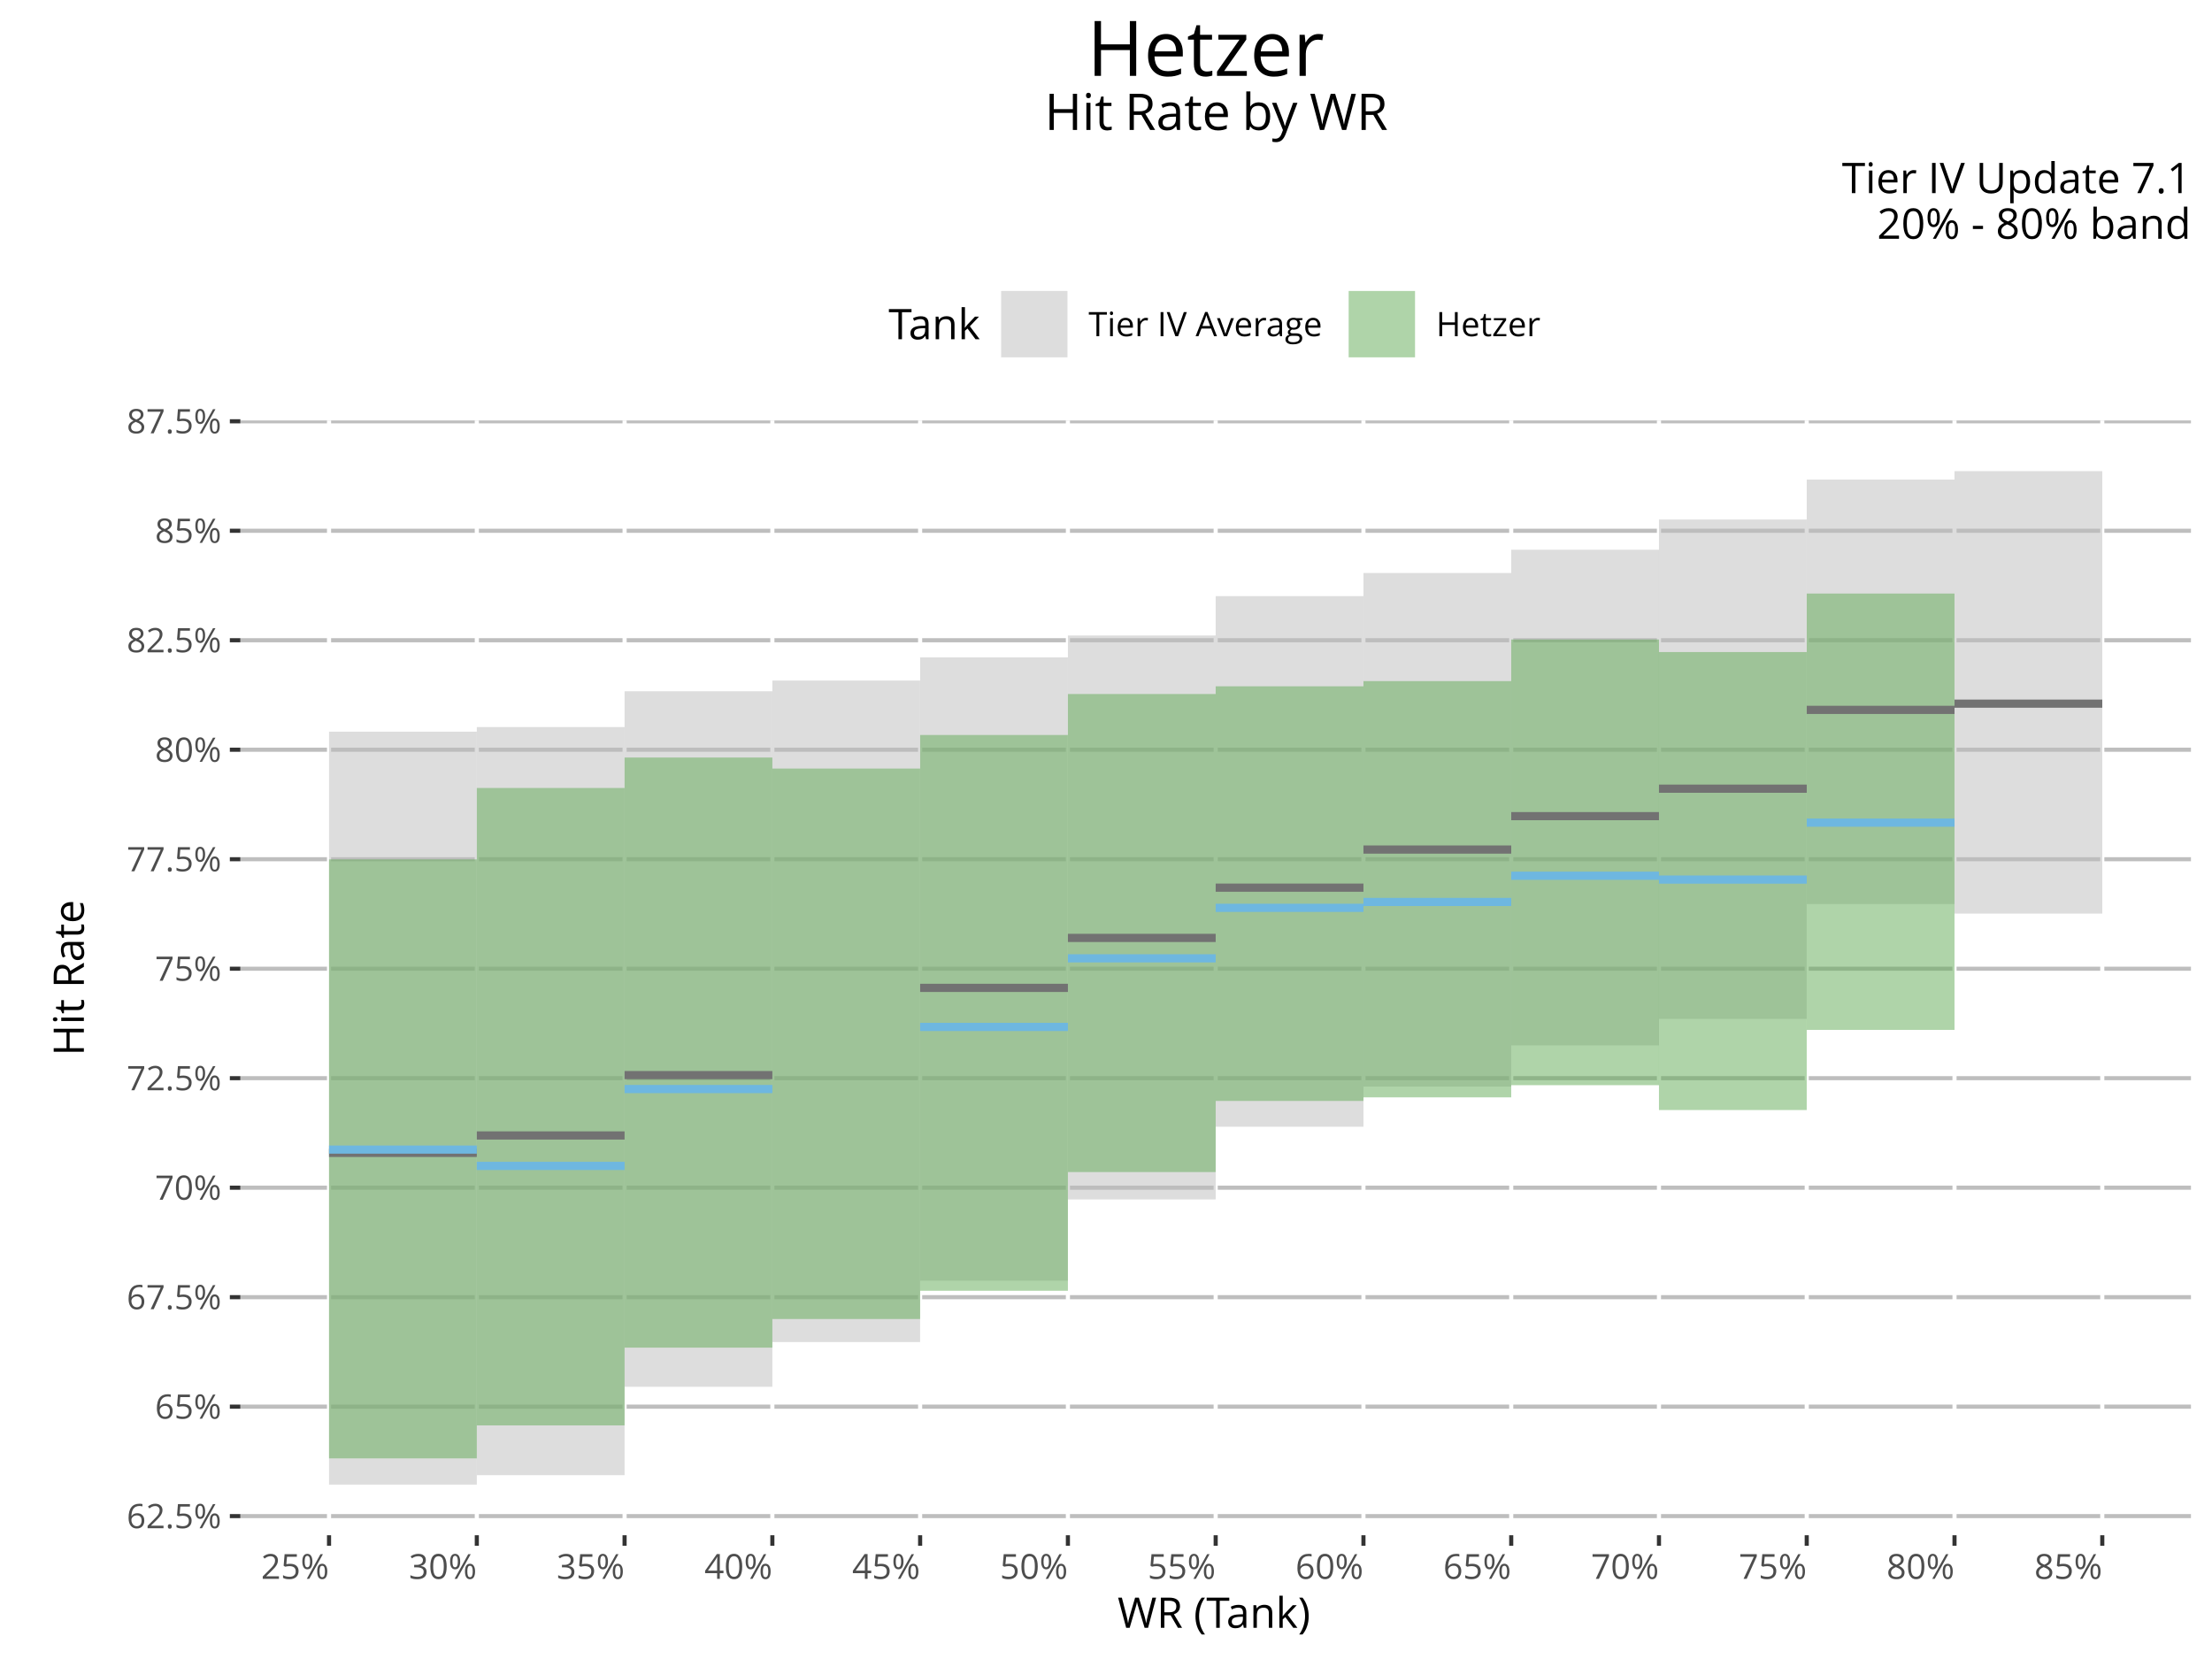
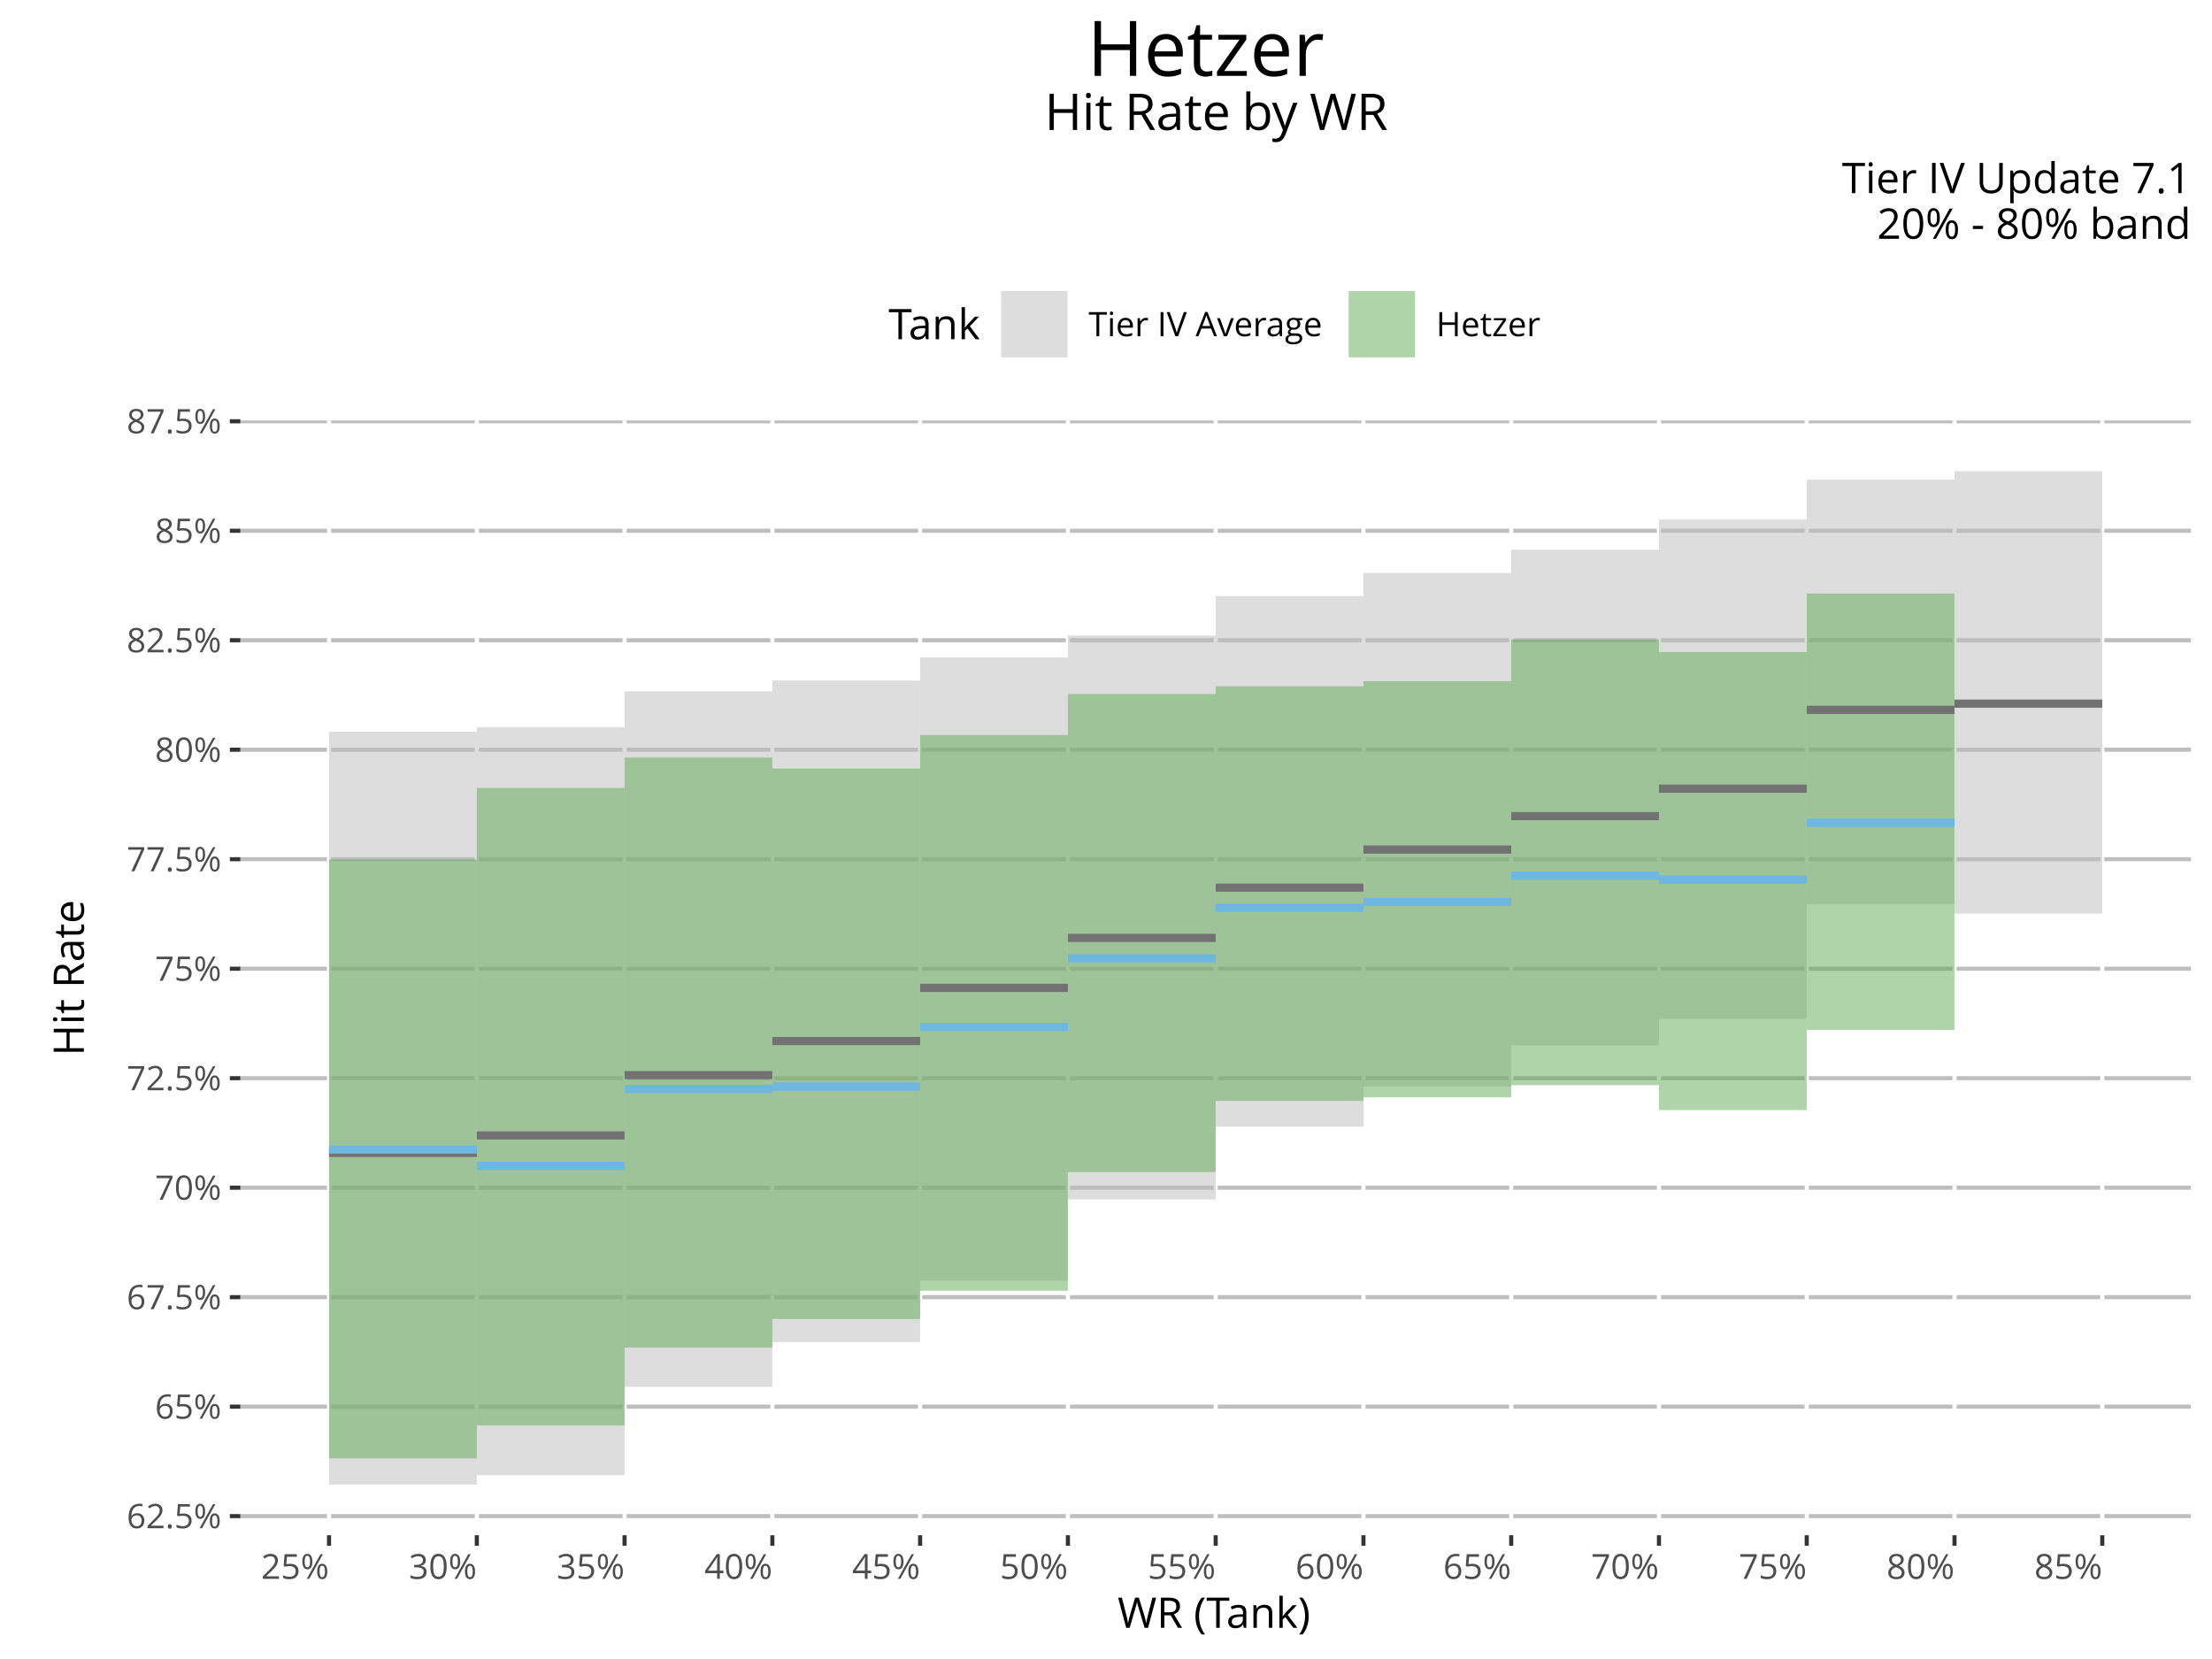
<svg xmlns="http://www.w3.org/2000/svg" viewBox="0 0 576.00 432.00">
  <defs>
    <style type="text/css">
    line, polyline, polygon, path, rect, circle {
      fill: none;
      stroke: #000000;
      stroke-linecap: round;
      stroke-linejoin: round;
      stroke-miterlimit: 10.00;
    }
  </style>
  </defs>
  <rect width="100%" height="100%" style="stroke: none; fill: #FFFFFF;" />
  <rect x="0.00" y="0.00" width="576.00" height="432.00" style="stroke-width: 1.07; stroke: #FFFFFF; fill: #FFFFFF;" />
  <defs>
    <clipPath id="cpNjIuNTl8NTcwLjUyfDM5OS43N3wxMDkuNDk=">
      <rect x="62.59" y="109.49" width="507.93" height="290.28" />
    </clipPath>
  </defs>
  <rect x="62.59" y="109.49" width="507.93" height="290.28" style="stroke-width: 1.07; stroke: none;" clip-path="url(#cpNjIuNTl8NTcwLjUyfDM5OS43N3wxMDkuNDk=)" />
  <polyline points="62.59,380.54 570.52,380.54 " style="stroke-width: 0.53; stroke: #FFFFFF; stroke-linecap: butt;" clip-path="url(#cpNjIuNTl8NTcwLjUyfDM5OS43N3wxMDkuNDk=)" />
  <polyline points="62.59,352.03 570.52,352.03 " style="stroke-width: 0.53; stroke: #FFFFFF; stroke-linecap: butt;" clip-path="url(#cpNjIuNTl8NTcwLjUyfDM5OS43N3wxMDkuNDk=)" />
  <polyline points="62.59,323.52 570.52,323.52 " style="stroke-width: 0.53; stroke: #FFFFFF; stroke-linecap: butt;" clip-path="url(#cpNjIuNTl8NTcwLjUyfDM5OS43N3wxMDkuNDk=)" />
  <polyline points="62.59,295.01 570.52,295.01 " style="stroke-width: 0.53; stroke: #FFFFFF; stroke-linecap: butt;" clip-path="url(#cpNjIuNTl8NTcwLjUyfDM5OS43N3wxMDkuNDk=)" />
  <polyline points="62.59,266.50 570.52,266.50 " style="stroke-width: 0.53; stroke: #FFFFFF; stroke-linecap: butt;" clip-path="url(#cpNjIuNTl8NTcwLjUyfDM5OS43N3wxMDkuNDk=)" />
  <polyline points="62.59,237.99 570.52,237.99 " style="stroke-width: 0.53; stroke: #FFFFFF; stroke-linecap: butt;" clip-path="url(#cpNjIuNTl8NTcwLjUyfDM5OS43N3wxMDkuNDk=)" />
  <polyline points="62.59,209.48 570.52,209.48 " style="stroke-width: 0.53; stroke: #FFFFFF; stroke-linecap: butt;" clip-path="url(#cpNjIuNTl8NTcwLjUyfDM5OS43N3wxMDkuNDk=)" />
  <polyline points="62.59,180.97 570.52,180.97 " style="stroke-width: 0.53; stroke: #FFFFFF; stroke-linecap: butt;" clip-path="url(#cpNjIuNTl8NTcwLjUyfDM5OS43N3wxMDkuNDk=)" />
  <polyline points="62.59,152.47 570.52,152.47 " style="stroke-width: 0.53; stroke: #FFFFFF; stroke-linecap: butt;" clip-path="url(#cpNjIuNTl8NTcwLjUyfDM5OS43N3wxMDkuNDk=)" />
  <polyline points="62.59,123.96 570.52,123.96 " style="stroke-width: 0.53; stroke: #FFFFFF; stroke-linecap: butt;" clip-path="url(#cpNjIuNTl8NTcwLjUyfDM5OS43N3wxMDkuNDk=)" />
  <polyline points="66.44,399.77 66.44,109.49 " style="stroke-width: 0.53; stroke: #FFFFFF; stroke-linecap: butt;" clip-path="url(#cpNjIuNTl8NTcwLjUyfDM5OS43N3wxMDkuNDk=)" />
  <polyline points="104.92,399.77 104.92,109.49 " style="stroke-width: 0.53; stroke: #FFFFFF; stroke-linecap: butt;" clip-path="url(#cpNjIuNTl8NTcwLjUyfDM5OS43N3wxMDkuNDk=)" />
  <polyline points="143.40,399.77 143.40,109.49 " style="stroke-width: 0.53; stroke: #FFFFFF; stroke-linecap: butt;" clip-path="url(#cpNjIuNTl8NTcwLjUyfDM5OS43N3wxMDkuNDk=)" />
  <polyline points="181.88,399.77 181.88,109.49 " style="stroke-width: 0.53; stroke: #FFFFFF; stroke-linecap: butt;" clip-path="url(#cpNjIuNTl8NTcwLjUyfDM5OS43N3wxMDkuNDk=)" />
  <polyline points="220.36,399.77 220.36,109.49 " style="stroke-width: 0.53; stroke: #FFFFFF; stroke-linecap: butt;" clip-path="url(#cpNjIuNTl8NTcwLjUyfDM5OS43N3wxMDkuNDk=)" />
  <polyline points="258.84,399.77 258.84,109.49 " style="stroke-width: 0.53; stroke: #FFFFFF; stroke-linecap: butt;" clip-path="url(#cpNjIuNTl8NTcwLjUyfDM5OS43N3wxMDkuNDk=)" />
  <polyline points="297.32,399.77 297.32,109.49 " style="stroke-width: 0.53; stroke: #FFFFFF; stroke-linecap: butt;" clip-path="url(#cpNjIuNTl8NTcwLjUyfDM5OS43N3wxMDkuNDk=)" />
  <polyline points="335.80,399.77 335.80,109.49 " style="stroke-width: 0.53; stroke: #FFFFFF; stroke-linecap: butt;" clip-path="url(#cpNjIuNTl8NTcwLjUyfDM5OS43N3wxMDkuNDk=)" />
  <polyline points="374.28,399.77 374.28,109.49 " style="stroke-width: 0.53; stroke: #FFFFFF; stroke-linecap: butt;" clip-path="url(#cpNjIuNTl8NTcwLjUyfDM5OS43N3wxMDkuNDk=)" />
  <polyline points="412.76,399.77 412.76,109.49 " style="stroke-width: 0.53; stroke: #FFFFFF; stroke-linecap: butt;" clip-path="url(#cpNjIuNTl8NTcwLjUyfDM5OS43N3wxMDkuNDk=)" />
  <polyline points="451.23,399.77 451.23,109.49 " style="stroke-width: 0.53; stroke: #FFFFFF; stroke-linecap: butt;" clip-path="url(#cpNjIuNTl8NTcwLjUyfDM5OS43N3wxMDkuNDk=)" />
  <polyline points="489.71,399.77 489.71,109.49 " style="stroke-width: 0.53; stroke: #FFFFFF; stroke-linecap: butt;" clip-path="url(#cpNjIuNTl8NTcwLjUyfDM5OS43N3wxMDkuNDk=)" />
  <polyline points="528.19,399.77 528.19,109.49 " style="stroke-width: 0.53; stroke: #FFFFFF; stroke-linecap: butt;" clip-path="url(#cpNjIuNTl8NTcwLjUyfDM5OS43N3wxMDkuNDk=)" />
  <polyline points="566.67,399.77 566.67,109.49 " style="stroke-width: 0.53; stroke: #FFFFFF; stroke-linecap: butt;" clip-path="url(#cpNjIuNTl8NTcwLjUyfDM5OS43N3wxMDkuNDk=)" />
  <polyline points="62.59,394.79 570.52,394.79 " style="stroke-width: 1.07; stroke: #BEBEBE; stroke-linecap: butt;" clip-path="url(#cpNjIuNTl8NTcwLjUyfDM5OS43N3wxMDkuNDk=)" />
  <polyline points="62.59,366.29 570.52,366.29 " style="stroke-width: 1.07; stroke: #BEBEBE; stroke-linecap: butt;" clip-path="url(#cpNjIuNTl8NTcwLjUyfDM5OS43N3wxMDkuNDk=)" />
  <polyline points="62.59,337.78 570.52,337.78 " style="stroke-width: 1.07; stroke: #BEBEBE; stroke-linecap: butt;" clip-path="url(#cpNjIuNTl8NTcwLjUyfDM5OS43N3wxMDkuNDk=)" />
  <polyline points="62.59,309.27 570.52,309.27 " style="stroke-width: 1.07; stroke: #BEBEBE; stroke-linecap: butt;" clip-path="url(#cpNjIuNTl8NTcwLjUyfDM5OS43N3wxMDkuNDk=)" />
  <polyline points="62.59,280.76 570.52,280.76 " style="stroke-width: 1.07; stroke: #BEBEBE; stroke-linecap: butt;" clip-path="url(#cpNjIuNTl8NTcwLjUyfDM5OS43N3wxMDkuNDk=)" />
  <polyline points="62.59,252.25 570.52,252.25 " style="stroke-width: 1.07; stroke: #BEBEBE; stroke-linecap: butt;" clip-path="url(#cpNjIuNTl8NTcwLjUyfDM5OS43N3wxMDkuNDk=)" />
  <polyline points="62.59,223.74 570.52,223.74 " style="stroke-width: 1.07; stroke: #BEBEBE; stroke-linecap: butt;" clip-path="url(#cpNjIuNTl8NTcwLjUyfDM5OS43N3wxMDkuNDk=)" />
  <polyline points="62.59,195.23 570.52,195.23 " style="stroke-width: 1.07; stroke: #BEBEBE; stroke-linecap: butt;" clip-path="url(#cpNjIuNTl8NTcwLjUyfDM5OS43N3wxMDkuNDk=)" />
  <polyline points="62.59,166.72 570.52,166.72 " style="stroke-width: 1.07; stroke: #BEBEBE; stroke-linecap: butt;" clip-path="url(#cpNjIuNTl8NTcwLjUyfDM5OS43N3wxMDkuNDk=)" />
  <polyline points="62.59,138.21 570.52,138.21 " style="stroke-width: 1.07; stroke: #BEBEBE; stroke-linecap: butt;" clip-path="url(#cpNjIuNTl8NTcwLjUyfDM5OS43N3wxMDkuNDk=)" />
  <polyline points="62.59,109.70 570.52,109.70 " style="stroke-width: 1.07; stroke: #BEBEBE; stroke-linecap: butt;" clip-path="url(#cpNjIuNTl8NTcwLjUyfDM5OS43N3wxMDkuNDk=)" />
  <polyline points="85.68,399.77 85.68,109.49 " style="stroke-width: 1.07; stroke: #FFFFFF; stroke-linecap: butt;" clip-path="url(#cpNjIuNTl8NTcwLjUyfDM5OS43N3wxMDkuNDk=)" />
  <polyline points="124.16,399.77 124.16,109.49 " style="stroke-width: 1.07; stroke: #FFFFFF; stroke-linecap: butt;" clip-path="url(#cpNjIuNTl8NTcwLjUyfDM5OS43N3wxMDkuNDk=)" />
  <polyline points="162.64,399.77 162.64,109.49 " style="stroke-width: 1.07; stroke: #FFFFFF; stroke-linecap: butt;" clip-path="url(#cpNjIuNTl8NTcwLjUyfDM5OS43N3wxMDkuNDk=)" />
  <polyline points="201.12,399.77 201.12,109.49 " style="stroke-width: 1.07; stroke: #FFFFFF; stroke-linecap: butt;" clip-path="url(#cpNjIuNTl8NTcwLjUyfDM5OS43N3wxMDkuNDk=)" />
  <polyline points="239.60,399.77 239.60,109.49 " style="stroke-width: 1.07; stroke: #FFFFFF; stroke-linecap: butt;" clip-path="url(#cpNjIuNTl8NTcwLjUyfDM5OS43N3wxMDkuNDk=)" />
  <polyline points="278.08,399.77 278.08,109.49 " style="stroke-width: 1.07; stroke: #FFFFFF; stroke-linecap: butt;" clip-path="url(#cpNjIuNTl8NTcwLjUyfDM5OS43N3wxMDkuNDk=)" />
  <polyline points="316.56,399.77 316.56,109.49 " style="stroke-width: 1.07; stroke: #FFFFFF; stroke-linecap: butt;" clip-path="url(#cpNjIuNTl8NTcwLjUyfDM5OS43N3wxMDkuNDk=)" />
  <polyline points="355.04,399.77 355.04,109.49 " style="stroke-width: 1.07; stroke: #FFFFFF; stroke-linecap: butt;" clip-path="url(#cpNjIuNTl8NTcwLjUyfDM5OS43N3wxMDkuNDk=)" />
  <polyline points="393.52,399.77 393.52,109.49 " style="stroke-width: 1.07; stroke: #FFFFFF; stroke-linecap: butt;" clip-path="url(#cpNjIuNTl8NTcwLjUyfDM5OS43N3wxMDkuNDk=)" />
  <polyline points="431.99,399.77 431.99,109.49 " style="stroke-width: 1.07; stroke: #FFFFFF; stroke-linecap: butt;" clip-path="url(#cpNjIuNTl8NTcwLjUyfDM5OS43N3wxMDkuNDk=)" />
  <polyline points="470.47,399.77 470.47,109.49 " style="stroke-width: 1.07; stroke: #FFFFFF; stroke-linecap: butt;" clip-path="url(#cpNjIuNTl8NTcwLjUyfDM5OS43N3wxMDkuNDk=)" />
  <polyline points="508.95,399.77 508.95,109.49 " style="stroke-width: 1.07; stroke: #FFFFFF; stroke-linecap: butt;" clip-path="url(#cpNjIuNTl8NTcwLjUyfDM5OS43N3wxMDkuNDk=)" />
  <polyline points="547.43,399.77 547.43,109.49 " style="stroke-width: 1.07; stroke: #FFFFFF; stroke-linecap: butt;" clip-path="url(#cpNjIuNTl8NTcwLjUyfDM5OS43N3wxMDkuNDk=)" />
  <rect x="85.68" y="190.53" width="38.48" height="196.05" style="stroke-width: 0.00; stroke: none; stroke-linecap: square; stroke-linejoin: miter; fill: #BDBDBD; fill-opacity: 0.50;" clip-path="url(#cpNjIuNTl8NTcwLjUyfDM5OS43N3wxMDkuNDk=)" />
  <rect x="124.16" y="189.33" width="38.48" height="194.80" style="stroke-width: 0.00; stroke: none; stroke-linecap: square; stroke-linejoin: miter; fill: #BDBDBD; fill-opacity: 0.50;" clip-path="url(#cpNjIuNTl8NTcwLjUyfDM5OS43N3wxMDkuNDk=)" />
  <rect x="162.64" y="180.00" width="38.48" height="181.12" style="stroke-width: 0.00; stroke: none; stroke-linecap: square; stroke-linejoin: miter; fill: #BDBDBD; fill-opacity: 0.50;" clip-path="url(#cpNjIuNTl8NTcwLjUyfDM5OS43N3wxMDkuNDk=)" />
  <rect x="201.12" y="177.21" width="38.48" height="172.26" style="stroke-width: 0.00; stroke: none; stroke-linecap: square; stroke-linejoin: miter; fill: #BDBDBD; fill-opacity: 0.50;" clip-path="url(#cpNjIuNTl8NTcwLjUyfDM5OS43N3wxMDkuNDk=)" />
  <rect x="239.60" y="171.19" width="38.48" height="162.30" style="stroke-width: 0.00; stroke: none; stroke-linecap: square; stroke-linejoin: miter; fill: #BDBDBD; fill-opacity: 0.50;" clip-path="url(#cpNjIuNTl8NTcwLjUyfDM5OS43N3wxMDkuNDk=)" />
  <rect x="278.08" y="165.48" width="38.48" height="146.85" style="stroke-width: 0.00; stroke: none; stroke-linecap: square; stroke-linejoin: miter; fill: #BDBDBD; fill-opacity: 0.50;" clip-path="url(#cpNjIuNTl8NTcwLjUyfDM5OS43N3wxMDkuNDk=)" />
  <rect x="316.56" y="155.23" width="38.48" height="138.17" style="stroke-width: 0.00; stroke: none; stroke-linecap: square; stroke-linejoin: miter; fill: #BDBDBD; fill-opacity: 0.50;" clip-path="url(#cpNjIuNTl8NTcwLjUyfDM5OS43N3wxMDkuNDk=)" />
  <rect x="355.04" y="149.21" width="38.48" height="133.74" style="stroke-width: 0.00; stroke: none; stroke-linecap: square; stroke-linejoin: miter; fill: #BDBDBD; fill-opacity: 0.50;" clip-path="url(#cpNjIuNTl8NTcwLjUyfDM5OS43N3wxMDkuNDk=)" />
  <rect x="393.52" y="143.15" width="38.48" height="129.06" style="stroke-width: 0.00; stroke: none; stroke-linecap: square; stroke-linejoin: miter; fill: #BDBDBD; fill-opacity: 0.50;" clip-path="url(#cpNjIuNTl8NTcwLjUyfDM5OS43N3wxMDkuNDk=)" />
  <rect x="431.99" y="135.28" width="38.48" height="130.03" style="stroke-width: 0.00; stroke: none; stroke-linecap: square; stroke-linejoin: miter; fill: #BDBDBD; fill-opacity: 0.50;" clip-path="url(#cpNjIuNTl8NTcwLjUyfDM5OS43N3wxMDkuNDk=)" />
  <rect x="470.47" y="124.88" width="38.48" height="110.53" style="stroke-width: 0.00; stroke: none; stroke-linecap: square; stroke-linejoin: miter; fill: #BDBDBD; fill-opacity: 0.50;" clip-path="url(#cpNjIuNTl8NTcwLjUyfDM5OS43N3wxMDkuNDk=)" />
  <rect x="508.95" y="122.69" width="38.48" height="115.21" style="stroke-width: 0.00; stroke: none; stroke-linecap: square; stroke-linejoin: miter; fill: #BDBDBD; fill-opacity: 0.50;" clip-path="url(#cpNjIuNTl8NTcwLjUyfDM5OS43N3wxMDkuNDk=)" />
  <rect x="85.68" y="223.78" width="38.48" height="155.98" style="stroke-width: 0.00; stroke: none; stroke-linecap: square; stroke-linejoin: miter; fill: #60AB54; fill-opacity: 0.50;" clip-path="url(#cpNjIuNTl8NTcwLjUyfDM5OS43N3wxMDkuNDk=)" />
  <rect x="124.16" y="205.19" width="38.48" height="165.98" style="stroke-width: 0.00; stroke: none; stroke-linecap: square; stroke-linejoin: miter; fill: #60AB54; fill-opacity: 0.50;" clip-path="url(#cpNjIuNTl8NTcwLjUyfDM5OS43N3wxMDkuNDk=)" />
  <rect x="162.64" y="197.26" width="38.48" height="153.66" style="stroke-width: 0.00; stroke: none; stroke-linecap: square; stroke-linejoin: miter; fill: #60AB54; fill-opacity: 0.50;" clip-path="url(#cpNjIuNTl8NTcwLjUyfDM5OS43N3wxMDkuNDk=)" />
  <rect x="201.12" y="200.13" width="38.48" height="143.34" style="stroke-width: 0.00; stroke: none; stroke-linecap: square; stroke-linejoin: miter; fill: #60AB54; fill-opacity: 0.50;" clip-path="url(#cpNjIuNTl8NTcwLjUyfDM5OS43N3wxMDkuNDk=)" />
  <rect x="239.60" y="191.39" width="38.48" height="144.72" style="stroke-width: 0.00; stroke: none; stroke-linecap: square; stroke-linejoin: miter; fill: #60AB54; fill-opacity: 0.50;" clip-path="url(#cpNjIuNTl8NTcwLjUyfDM5OS43N3wxMDkuNDk=)" />
  <rect x="278.08" y="180.72" width="38.48" height="124.48" style="stroke-width: 0.00; stroke: none; stroke-linecap: square; stroke-linejoin: miter; fill: #60AB54; fill-opacity: 0.50;" clip-path="url(#cpNjIuNTl8NTcwLjUyfDM5OS43N3wxMDkuNDk=)" />
  <rect x="316.56" y="178.71" width="38.48" height="107.97" style="stroke-width: 0.00; stroke: none; stroke-linecap: square; stroke-linejoin: miter; fill: #60AB54; fill-opacity: 0.50;" clip-path="url(#cpNjIuNTl8NTcwLjUyfDM5OS43N3wxMDkuNDk=)" />
  <rect x="355.04" y="177.36" width="38.48" height="108.39" style="stroke-width: 0.00; stroke: none; stroke-linecap: square; stroke-linejoin: miter; fill: #60AB54; fill-opacity: 0.50;" clip-path="url(#cpNjIuNTl8NTcwLjUyfDM5OS43N3wxMDkuNDk=)" />
  <rect x="393.52" y="166.52" width="38.48" height="116.06" style="stroke-width: 0.00; stroke: none; stroke-linecap: square; stroke-linejoin: miter; fill: #60AB54; fill-opacity: 0.50;" clip-path="url(#cpNjIuNTl8NTcwLjUyfDM5OS43N3wxMDkuNDk=)" />
  <rect x="431.99" y="169.79" width="38.48" height="119.26" style="stroke-width: 0.00; stroke: none; stroke-linecap: square; stroke-linejoin: miter; fill: #60AB54; fill-opacity: 0.50;" clip-path="url(#cpNjIuNTl8NTcwLjUyfDM5OS43N3wxMDkuNDk=)" />
  <rect x="470.47" y="154.56" width="38.48" height="113.62" style="stroke-width: 0.00; stroke: none; stroke-linecap: square; stroke-linejoin: miter; fill: #60AB54; fill-opacity: 0.50;" clip-path="url(#cpNjIuNTl8NTcwLjUyfDM5OS43N3wxMDkuNDk=)" />
  <line x1="85.68" y1="300.20" x2="124.16" y2="300.20" style="stroke-width: 2.13; stroke: #727272; stroke-linecap: butt;" clip-path="url(#cpNjIuNTl8NTcwLjUyfDM5OS43N3wxMDkuNDk=)" />
  <line x1="124.16" y1="295.67" x2="162.64" y2="295.67" style="stroke-width: 2.13; stroke: #727272; stroke-linecap: butt;" clip-path="url(#cpNjIuNTl8NTcwLjUyfDM5OS43N3wxMDkuNDk=)" />
  <line x1="162.64" y1="279.95" x2="201.12" y2="279.95" style="stroke-width: 2.13; stroke: #727272; stroke-linecap: butt;" clip-path="url(#cpNjIuNTl8NTcwLjUyfDM5OS43N3wxMDkuNDk=)" />
+   <line x1="201.12" y1="271.08" x2="239.60" y2="271.08" style="stroke-width: 2.13; stroke: #727272; stroke-linecap: butt;" clip-path="url(#cpNjIuNTl8NTcwLjUyfDM5OS43N3wxMDkuNDk=)" />
  <line x1="239.60" y1="257.24" x2="278.08" y2="257.24" style="stroke-width: 2.13; stroke: #727272; stroke-linecap: butt;" clip-path="url(#cpNjIuNTl8NTcwLjUyfDM5OS43N3wxMDkuNDk=)" />
  <line x1="278.08" y1="244.23" x2="316.56" y2="244.23" style="stroke-width: 2.13; stroke: #727272; stroke-linecap: butt;" clip-path="url(#cpNjIuNTl8NTcwLjUyfDM5OS43N3wxMDkuNDk=)" />
  <line x1="316.56" y1="231.15" x2="355.04" y2="231.15" style="stroke-width: 2.13; stroke: #727272; stroke-linecap: butt;" clip-path="url(#cpNjIuNTl8NTcwLjUyfDM5OS43N3wxMDkuNDk=)" />
  <line x1="355.04" y1="221.22" x2="393.52" y2="221.22" style="stroke-width: 2.13; stroke: #727272; stroke-linecap: butt;" clip-path="url(#cpNjIuNTl8NTcwLjUyfDM5OS43N3wxMDkuNDk=)" />
  <line x1="393.52" y1="212.52" x2="431.99" y2="212.52" style="stroke-width: 2.13; stroke: #727272; stroke-linecap: butt;" clip-path="url(#cpNjIuNTl8NTcwLjUyfDM5OS43N3wxMDkuNDk=)" />
  <line x1="431.99" y1="205.37" x2="470.47" y2="205.37" style="stroke-width: 2.13; stroke: #727272; stroke-linecap: butt;" clip-path="url(#cpNjIuNTl8NTcwLjUyfDM5OS43N3wxMDkuNDk=)" />
  <line x1="470.47" y1="184.85" x2="508.95" y2="184.85" style="stroke-width: 2.13; stroke: #727272; stroke-linecap: butt;" clip-path="url(#cpNjIuNTl8NTcwLjUyfDM5OS43N3wxMDkuNDk=)" />
  <line x1="508.95" y1="183.23" x2="547.43" y2="183.23" style="stroke-width: 2.13; stroke: #727272; stroke-linecap: butt;" clip-path="url(#cpNjIuNTl8NTcwLjUyfDM5OS43N3wxMDkuNDk=)" />
  <line x1="85.68" y1="299.35" x2="124.16" y2="299.35" style="stroke-width: 2.13; stroke: #6EB7E0; stroke-linecap: butt;" clip-path="url(#cpNjIuNTl8NTcwLjUyfDM5OS43N3wxMDkuNDk=)" />
  <line x1="124.16" y1="303.60" x2="162.64" y2="303.60" style="stroke-width: 2.13; stroke: #6EB7E0; stroke-linecap: butt;" clip-path="url(#cpNjIuNTl8NTcwLjUyfDM5OS43N3wxMDkuNDk=)" />
  <line x1="162.64" y1="283.58" x2="201.12" y2="283.58" style="stroke-width: 2.13; stroke: #6EB7E0; stroke-linecap: butt;" clip-path="url(#cpNjIuNTl8NTcwLjUyfDM5OS43N3wxMDkuNDk=)" />
+   <line x1="201.12" y1="282.94" x2="239.60" y2="282.94" style="stroke-width: 2.13; stroke: #6EB7E0; stroke-linecap: butt;" clip-path="url(#cpNjIuNTl8NTcwLjUyfDM5OS43N3wxMDkuNDk=)" />
  <line x1="239.60" y1="267.41" x2="278.08" y2="267.41" style="stroke-width: 2.13; stroke: #6EB7E0; stroke-linecap: butt;" clip-path="url(#cpNjIuNTl8NTcwLjUyfDM5OS43N3wxMDkuNDk=)" />
  <line x1="278.08" y1="249.55" x2="316.56" y2="249.55" style="stroke-width: 2.13; stroke: #6EB7E0; stroke-linecap: butt;" clip-path="url(#cpNjIuNTl8NTcwLjUyfDM5OS43N3wxMDkuNDk=)" />
  <line x1="316.56" y1="236.40" x2="355.04" y2="236.40" style="stroke-width: 2.13; stroke: #6EB7E0; stroke-linecap: butt;" clip-path="url(#cpNjIuNTl8NTcwLjUyfDM5OS43N3wxMDkuNDk=)" />
  <line x1="355.04" y1="234.87" x2="393.52" y2="234.87" style="stroke-width: 2.13; stroke: #6EB7E0; stroke-linecap: butt;" clip-path="url(#cpNjIuNTl8NTcwLjUyfDM5OS43N3wxMDkuNDk=)" />
  <line x1="393.52" y1="228.04" x2="431.99" y2="228.04" style="stroke-width: 2.13; stroke: #6EB7E0; stroke-linecap: butt;" clip-path="url(#cpNjIuNTl8NTcwLjUyfDM5OS43N3wxMDkuNDk=)" />
  <line x1="431.99" y1="229.04" x2="470.47" y2="229.04" style="stroke-width: 2.13; stroke: #6EB7E0; stroke-linecap: butt;" clip-path="url(#cpNjIuNTl8NTcwLjUyfDM5OS43N3wxMDkuNDk=)" />
  <line x1="470.47" y1="214.22" x2="508.95" y2="214.22" style="stroke-width: 2.13; stroke: #6EB7E0; stroke-linecap: butt;" clip-path="url(#cpNjIuNTl8NTcwLjUyfDM5OS43N3wxMDkuNDk=)" />
  <defs>
    <clipPath id="cpMC4wMHw1NzYuMDB8NDMyLjAwfDAuMDA=">
      <rect x="0.00" y="0.00" width="576.00" height="432.00" />
    </clipPath>
  </defs>
  <g clip-path="url(#cpMC4wMHw1NzYuMDB8NDMyLjAwfDAuMDA=)">
    <text x="32.98" y="397.94" style="font-size: 8.80px; fill: #4D4D4D; font-family: Open Sans;" textLength="24.68px" lengthAdjust="spacingAndGlyphs">62.5%</text>
  </g>
  <g clip-path="url(#cpMC4wMHw1NzYuMDB8NDMyLjAwfDAuMDA=)">
    <text x="40.35" y="369.43" style="font-size: 8.80px; fill: #4D4D4D; font-family: Open Sans;" textLength="17.31px" lengthAdjust="spacingAndGlyphs">65%</text>
  </g>
  <g clip-path="url(#cpMC4wMHw1NzYuMDB8NDMyLjAwfDAuMDA=)">
    <text x="32.98" y="340.92" style="font-size: 8.80px; fill: #4D4D4D; font-family: Open Sans;" textLength="24.68px" lengthAdjust="spacingAndGlyphs">67.5%</text>
  </g>
  <g clip-path="url(#cpMC4wMHw1NzYuMDB8NDMyLjAwfDAuMDA=)">
    <text x="40.35" y="312.41" style="font-size: 8.80px; fill: #4D4D4D; font-family: Open Sans;" textLength="17.31px" lengthAdjust="spacingAndGlyphs">70%</text>
  </g>
  <g clip-path="url(#cpMC4wMHw1NzYuMDB8NDMyLjAwfDAuMDA=)">
    <text x="32.98" y="283.90" style="font-size: 8.80px; fill: #4D4D4D; font-family: Open Sans;" textLength="24.68px" lengthAdjust="spacingAndGlyphs">72.5%</text>
  </g>
  <g clip-path="url(#cpMC4wMHw1NzYuMDB8NDMyLjAwfDAuMDA=)">
    <text x="40.35" y="255.39" style="font-size: 8.80px; fill: #4D4D4D; font-family: Open Sans;" textLength="17.31px" lengthAdjust="spacingAndGlyphs">75%</text>
  </g>
  <g clip-path="url(#cpMC4wMHw1NzYuMDB8NDMyLjAwfDAuMDA=)">
    <text x="32.98" y="226.88" style="font-size: 8.80px; fill: #4D4D4D; font-family: Open Sans;" textLength="24.68px" lengthAdjust="spacingAndGlyphs">77.5%</text>
  </g>
  <g clip-path="url(#cpMC4wMHw1NzYuMDB8NDMyLjAwfDAuMDA=)">
    <text x="40.35" y="198.37" style="font-size: 8.80px; fill: #4D4D4D; font-family: Open Sans;" textLength="17.31px" lengthAdjust="spacingAndGlyphs">80%</text>
  </g>
  <g clip-path="url(#cpMC4wMHw1NzYuMDB8NDMyLjAwfDAuMDA=)">
    <text x="32.98" y="169.86" style="font-size: 8.80px; fill: #4D4D4D; font-family: Open Sans;" textLength="24.68px" lengthAdjust="spacingAndGlyphs">82.5%</text>
  </g>
  <g clip-path="url(#cpMC4wMHw1NzYuMDB8NDMyLjAwfDAuMDA=)">
    <text x="40.35" y="141.35" style="font-size: 8.80px; fill: #4D4D4D; font-family: Open Sans;" textLength="17.31px" lengthAdjust="spacingAndGlyphs">85%</text>
  </g>
  <g clip-path="url(#cpMC4wMHw1NzYuMDB8NDMyLjAwfDAuMDA=)">
    <text x="32.98" y="112.84" style="font-size: 8.80px; fill: #4D4D4D; font-family: Open Sans;" textLength="24.68px" lengthAdjust="spacingAndGlyphs">87.5%</text>
  </g>
  <polyline points="59.85,394.79 62.59,394.79 " style="stroke-width: 1.07; stroke: #333333; stroke-linecap: butt;" clip-path="url(#cpMC4wMHw1NzYuMDB8NDMyLjAwfDAuMDA=)" />
  <polyline points="59.85,366.29 62.59,366.29 " style="stroke-width: 1.07; stroke: #333333; stroke-linecap: butt;" clip-path="url(#cpMC4wMHw1NzYuMDB8NDMyLjAwfDAuMDA=)" />
  <polyline points="59.85,337.78 62.59,337.78 " style="stroke-width: 1.07; stroke: #333333; stroke-linecap: butt;" clip-path="url(#cpMC4wMHw1NzYuMDB8NDMyLjAwfDAuMDA=)" />
  <polyline points="59.85,309.27 62.59,309.27 " style="stroke-width: 1.07; stroke: #333333; stroke-linecap: butt;" clip-path="url(#cpMC4wMHw1NzYuMDB8NDMyLjAwfDAuMDA=)" />
  <polyline points="59.85,280.76 62.59,280.76 " style="stroke-width: 1.07; stroke: #333333; stroke-linecap: butt;" clip-path="url(#cpMC4wMHw1NzYuMDB8NDMyLjAwfDAuMDA=)" />
  <polyline points="59.85,252.25 62.59,252.25 " style="stroke-width: 1.07; stroke: #333333; stroke-linecap: butt;" clip-path="url(#cpMC4wMHw1NzYuMDB8NDMyLjAwfDAuMDA=)" />
  <polyline points="59.85,223.74 62.59,223.74 " style="stroke-width: 1.07; stroke: #333333; stroke-linecap: butt;" clip-path="url(#cpMC4wMHw1NzYuMDB8NDMyLjAwfDAuMDA=)" />
  <polyline points="59.85,195.23 62.59,195.23 " style="stroke-width: 1.07; stroke: #333333; stroke-linecap: butt;" clip-path="url(#cpMC4wMHw1NzYuMDB8NDMyLjAwfDAuMDA=)" />
  <polyline points="59.85,166.72 62.59,166.72 " style="stroke-width: 1.07; stroke: #333333; stroke-linecap: butt;" clip-path="url(#cpMC4wMHw1NzYuMDB8NDMyLjAwfDAuMDA=)" />
  <polyline points="59.85,138.21 62.59,138.21 " style="stroke-width: 1.07; stroke: #333333; stroke-linecap: butt;" clip-path="url(#cpMC4wMHw1NzYuMDB8NDMyLjAwfDAuMDA=)" />
  <polyline points="59.85,109.70 62.59,109.70 " style="stroke-width: 1.07; stroke: #333333; stroke-linecap: butt;" clip-path="url(#cpMC4wMHw1NzYuMDB8NDMyLjAwfDAuMDA=)" />
  <polyline points="85.68,402.51 85.68,399.77 " style="stroke-width: 1.07; stroke: #333333; stroke-linecap: butt;" clip-path="url(#cpMC4wMHw1NzYuMDB8NDMyLjAwfDAuMDA=)" />
  <polyline points="124.16,402.51 124.16,399.77 " style="stroke-width: 1.07; stroke: #333333; stroke-linecap: butt;" clip-path="url(#cpMC4wMHw1NzYuMDB8NDMyLjAwfDAuMDA=)" />
  <polyline points="162.64,402.51 162.64,399.77 " style="stroke-width: 1.07; stroke: #333333; stroke-linecap: butt;" clip-path="url(#cpMC4wMHw1NzYuMDB8NDMyLjAwfDAuMDA=)" />
  <polyline points="201.12,402.51 201.12,399.77 " style="stroke-width: 1.07; stroke: #333333; stroke-linecap: butt;" clip-path="url(#cpMC4wMHw1NzYuMDB8NDMyLjAwfDAuMDA=)" />
  <polyline points="239.60,402.51 239.60,399.77 " style="stroke-width: 1.07; stroke: #333333; stroke-linecap: butt;" clip-path="url(#cpMC4wMHw1NzYuMDB8NDMyLjAwfDAuMDA=)" />
  <polyline points="278.08,402.51 278.08,399.77 " style="stroke-width: 1.07; stroke: #333333; stroke-linecap: butt;" clip-path="url(#cpMC4wMHw1NzYuMDB8NDMyLjAwfDAuMDA=)" />
  <polyline points="316.56,402.51 316.56,399.77 " style="stroke-width: 1.07; stroke: #333333; stroke-linecap: butt;" clip-path="url(#cpMC4wMHw1NzYuMDB8NDMyLjAwfDAuMDA=)" />
  <polyline points="355.04,402.51 355.04,399.77 " style="stroke-width: 1.07; stroke: #333333; stroke-linecap: butt;" clip-path="url(#cpMC4wMHw1NzYuMDB8NDMyLjAwfDAuMDA=)" />
  <polyline points="393.52,402.51 393.52,399.77 " style="stroke-width: 1.07; stroke: #333333; stroke-linecap: butt;" clip-path="url(#cpMC4wMHw1NzYuMDB8NDMyLjAwfDAuMDA=)" />
  <polyline points="431.99,402.51 431.99,399.77 " style="stroke-width: 1.07; stroke: #333333; stroke-linecap: butt;" clip-path="url(#cpMC4wMHw1NzYuMDB8NDMyLjAwfDAuMDA=)" />
  <polyline points="470.47,402.51 470.47,399.77 " style="stroke-width: 1.07; stroke: #333333; stroke-linecap: butt;" clip-path="url(#cpMC4wMHw1NzYuMDB8NDMyLjAwfDAuMDA=)" />
  <polyline points="508.95,402.51 508.95,399.77 " style="stroke-width: 1.07; stroke: #333333; stroke-linecap: butt;" clip-path="url(#cpMC4wMHw1NzYuMDB8NDMyLjAwfDAuMDA=)" />
  <polyline points="547.43,402.51 547.43,399.77 " style="stroke-width: 1.07; stroke: #333333; stroke-linecap: butt;" clip-path="url(#cpMC4wMHw1NzYuMDB8NDMyLjAwfDAuMDA=)" />
  <g clip-path="url(#cpMC4wMHw1NzYuMDB8NDMyLjAwfDAuMDA=)">
    <text x="67.98" y="411.13" style="font-size: 9.00px; fill: #4D4D4D; font-family: Open Sans;" textLength="17.70px" lengthAdjust="spacingAndGlyphs">25%</text>
  </g>
  <g clip-path="url(#cpMC4wMHw1NzYuMDB8NDMyLjAwfDAuMDA=)">
    <text x="106.46" y="411.13" style="font-size: 9.00px; fill: #4D4D4D; font-family: Open Sans;" textLength="17.70px" lengthAdjust="spacingAndGlyphs">30%</text>
  </g>
  <g clip-path="url(#cpMC4wMHw1NzYuMDB8NDMyLjAwfDAuMDA=)">
    <text x="144.94" y="411.13" style="font-size: 9.00px; fill: #4D4D4D; font-family: Open Sans;" textLength="17.70px" lengthAdjust="spacingAndGlyphs">35%</text>
  </g>
  <g clip-path="url(#cpMC4wMHw1NzYuMDB8NDMyLjAwfDAuMDA=)">
    <text x="183.42" y="411.13" style="font-size: 9.00px; fill: #4D4D4D; font-family: Open Sans;" textLength="17.70px" lengthAdjust="spacingAndGlyphs">40%</text>
  </g>
  <g clip-path="url(#cpMC4wMHw1NzYuMDB8NDMyLjAwfDAuMDA=)">
    <text x="221.90" y="411.13" style="font-size: 9.00px; fill: #4D4D4D; font-family: Open Sans;" textLength="17.70px" lengthAdjust="spacingAndGlyphs">45%</text>
  </g>
  <g clip-path="url(#cpMC4wMHw1NzYuMDB8NDMyLjAwfDAuMDA=)">
    <text x="260.38" y="411.13" style="font-size: 9.00px; fill: #4D4D4D; font-family: Open Sans;" textLength="17.70px" lengthAdjust="spacingAndGlyphs">50%</text>
  </g>
  <g clip-path="url(#cpMC4wMHw1NzYuMDB8NDMyLjAwfDAuMDA=)">
    <text x="298.86" y="411.13" style="font-size: 9.00px; fill: #4D4D4D; font-family: Open Sans;" textLength="17.70px" lengthAdjust="spacingAndGlyphs">55%</text>
  </g>
  <g clip-path="url(#cpMC4wMHw1NzYuMDB8NDMyLjAwfDAuMDA=)">
    <text x="337.33" y="411.13" style="font-size: 9.00px; fill: #4D4D4D; font-family: Open Sans;" textLength="17.70px" lengthAdjust="spacingAndGlyphs">60%</text>
  </g>
  <g clip-path="url(#cpMC4wMHw1NzYuMDB8NDMyLjAwfDAuMDA=)">
    <text x="375.81" y="411.13" style="font-size: 9.00px; fill: #4D4D4D; font-family: Open Sans;" textLength="17.70px" lengthAdjust="spacingAndGlyphs">65%</text>
  </g>
  <g clip-path="url(#cpMC4wMHw1NzYuMDB8NDMyLjAwfDAuMDA=)">
    <text x="414.29" y="411.13" style="font-size: 9.00px; fill: #4D4D4D; font-family: Open Sans;" textLength="17.70px" lengthAdjust="spacingAndGlyphs">70%</text>
  </g>
  <g clip-path="url(#cpMC4wMHw1NzYuMDB8NDMyLjAwfDAuMDA=)">
    <text x="452.77" y="411.13" style="font-size: 9.00px; fill: #4D4D4D; font-family: Open Sans;" textLength="17.70px" lengthAdjust="spacingAndGlyphs">75%</text>
  </g>
  <g clip-path="url(#cpMC4wMHw1NzYuMDB8NDMyLjAwfDAuMDA=)">
    <text x="491.25" y="411.13" style="font-size: 9.00px; fill: #4D4D4D; font-family: Open Sans;" textLength="17.70px" lengthAdjust="spacingAndGlyphs">80%</text>
  </g>
  <g clip-path="url(#cpMC4wMHw1NzYuMDB8NDMyLjAwfDAuMDA=)">
    <text x="529.73" y="411.13" style="font-size: 9.00px; fill: #4D4D4D; font-family: Open Sans;" textLength="17.70px" lengthAdjust="spacingAndGlyphs">85%</text>
  </g>
  <g clip-path="url(#cpMC4wMHw1NzYuMDB8NDMyLjAwfDAuMDA=)">
    <text x="291.02" y="423.88" style="font-size: 11.00px; font-family: Open Sans;" textLength="51.08px" lengthAdjust="spacingAndGlyphs">WR (Tank)</text>
  </g>
  <g clip-path="url(#cpMC4wMHw1NzYuMDB8NDMyLjAwfDAuMDA=)">
    <text transform="translate(21.84,274.94) rotate(-90)" style="font-size: 11.00px; font-family: Open Sans;" textLength="40.61px" lengthAdjust="spacingAndGlyphs">Hit Rate</text>
  </g>
  <rect x="225.89" y="70.29" width="181.34" height="28.24" style="stroke-width: 1.07; stroke: none; fill: #FFFFFF;" clip-path="url(#cpMC4wMHw1NzYuMDB8NDMyLjAwfDAuMDA=)" />
  <g clip-path="url(#cpMC4wMHw1NzYuMDB8NDMyLjAwfDAuMDA=)">
    <text x="231.37" y="88.34" style="font-size: 11.00px; font-family: Open Sans;" textLength="24.73px" lengthAdjust="spacingAndGlyphs">Tank</text>
  </g>
  <rect x="260.69" y="75.77" width="17.28" height="17.28" style="stroke-width: 1.07; stroke: none;" clip-path="url(#cpMC4wMHw1NzYuMDB8NDMyLjAwfDAuMDA=)" />
  <rect x="260.69" y="75.77" width="17.28" height="17.28" style="stroke-width: 0.00; stroke: none; stroke-linecap: square; stroke-linejoin: miter; fill: #BDBDBD; fill-opacity: 0.50;" clip-path="url(#cpMC4wMHw1NzYuMDB8NDMyLjAwfDAuMDA=)" />
  <rect x="351.19" y="75.77" width="17.28" height="17.28" style="stroke-width: 1.07; stroke: none;" clip-path="url(#cpMC4wMHw1NzYuMDB8NDMyLjAwfDAuMDA=)" />
  <rect x="351.19" y="75.77" width="17.28" height="17.28" style="stroke-width: 0.00; stroke: none; stroke-linecap: square; stroke-linejoin: miter; fill: #60AB54; fill-opacity: 0.50;" clip-path="url(#cpMC4wMHw1NzYuMDB8NDMyLjAwfDAuMDA=)" />
  <g clip-path="url(#cpMC4wMHw1NzYuMDB8NDMyLjAwfDAuMDA=)">
    <text x="283.45" y="87.55" style="font-size: 8.80px; font-family: Open Sans;" textLength="61.05px" lengthAdjust="spacingAndGlyphs">Tier IV Average</text>
  </g>
  <g clip-path="url(#cpMC4wMHw1NzYuMDB8NDMyLjAwfDAuMDA=)">
    <text x="373.95" y="87.55" style="font-size: 8.80px; font-family: Open Sans;" textLength="27.18px" lengthAdjust="spacingAndGlyphs">Hetzer</text>
  </g>
  <g clip-path="url(#cpMC4wMHw1NzYuMDB8NDMyLjAwfDAuMDA=)">
    <text x="479.64" y="50.29" style="font-size: 11.00px; font-family: Open Sans;" textLength="90.88px" lengthAdjust="spacingAndGlyphs">Tier IV Update 7.1</text>
  </g>
  <g clip-path="url(#cpMC4wMHw1NzYuMDB8NDMyLjAwfDAuMDA=)">
    <text x="488.79" y="62.17" style="font-size: 11.00px; font-family: Open Sans;" textLength="81.73px" lengthAdjust="spacingAndGlyphs">20% - 80% band</text>
  </g>
  <g clip-path="url(#cpMC4wMHw1NzYuMDB8NDMyLjAwfDAuMDA=)">
    <text x="283.07" y="19.76" style="font-size: 20.00px; font-family: Open Sans;" textLength="61.78px" lengthAdjust="spacingAndGlyphs">Hetzer</text>
  </g>
  <g clip-path="url(#cpMC4wMHw1NzYuMDB8NDMyLjAwfDAuMDA=)">
    <text x="272.01" y="33.84" style="font-size: 13.20px; font-family: Open Sans;" textLength="17.74px" lengthAdjust="spacingAndGlyphs">Hit</text>
  </g>
  <g clip-path="url(#cpMC4wMHw1NzYuMDB8NDMyLjAwfDAuMDA=)">
    <text x="292.86" y="33.84" style="font-size: 13.20px; font-family: Open Sans;" textLength="27.57px" lengthAdjust="spacingAndGlyphs">Rate</text>
  </g>
  <g clip-path="url(#cpMC4wMHw1NzYuMDB8NDMyLjAwfDAuMDA=)">
    <text x="323.39" y="33.84" style="font-size: 13.20px; font-family: Open Sans;" textLength="14.74px" lengthAdjust="spacingAndGlyphs">by</text>
  </g>
  <g clip-path="url(#cpMC4wMHw1NzYuMDB8NDMyLjAwfDAuMDA=)">
    <text x="341.03" y="33.84" style="font-size: 13.20px; font-family: Open Sans;" textLength="20.38px" lengthAdjust="spacingAndGlyphs">WR</text>
  </g>
</svg>
